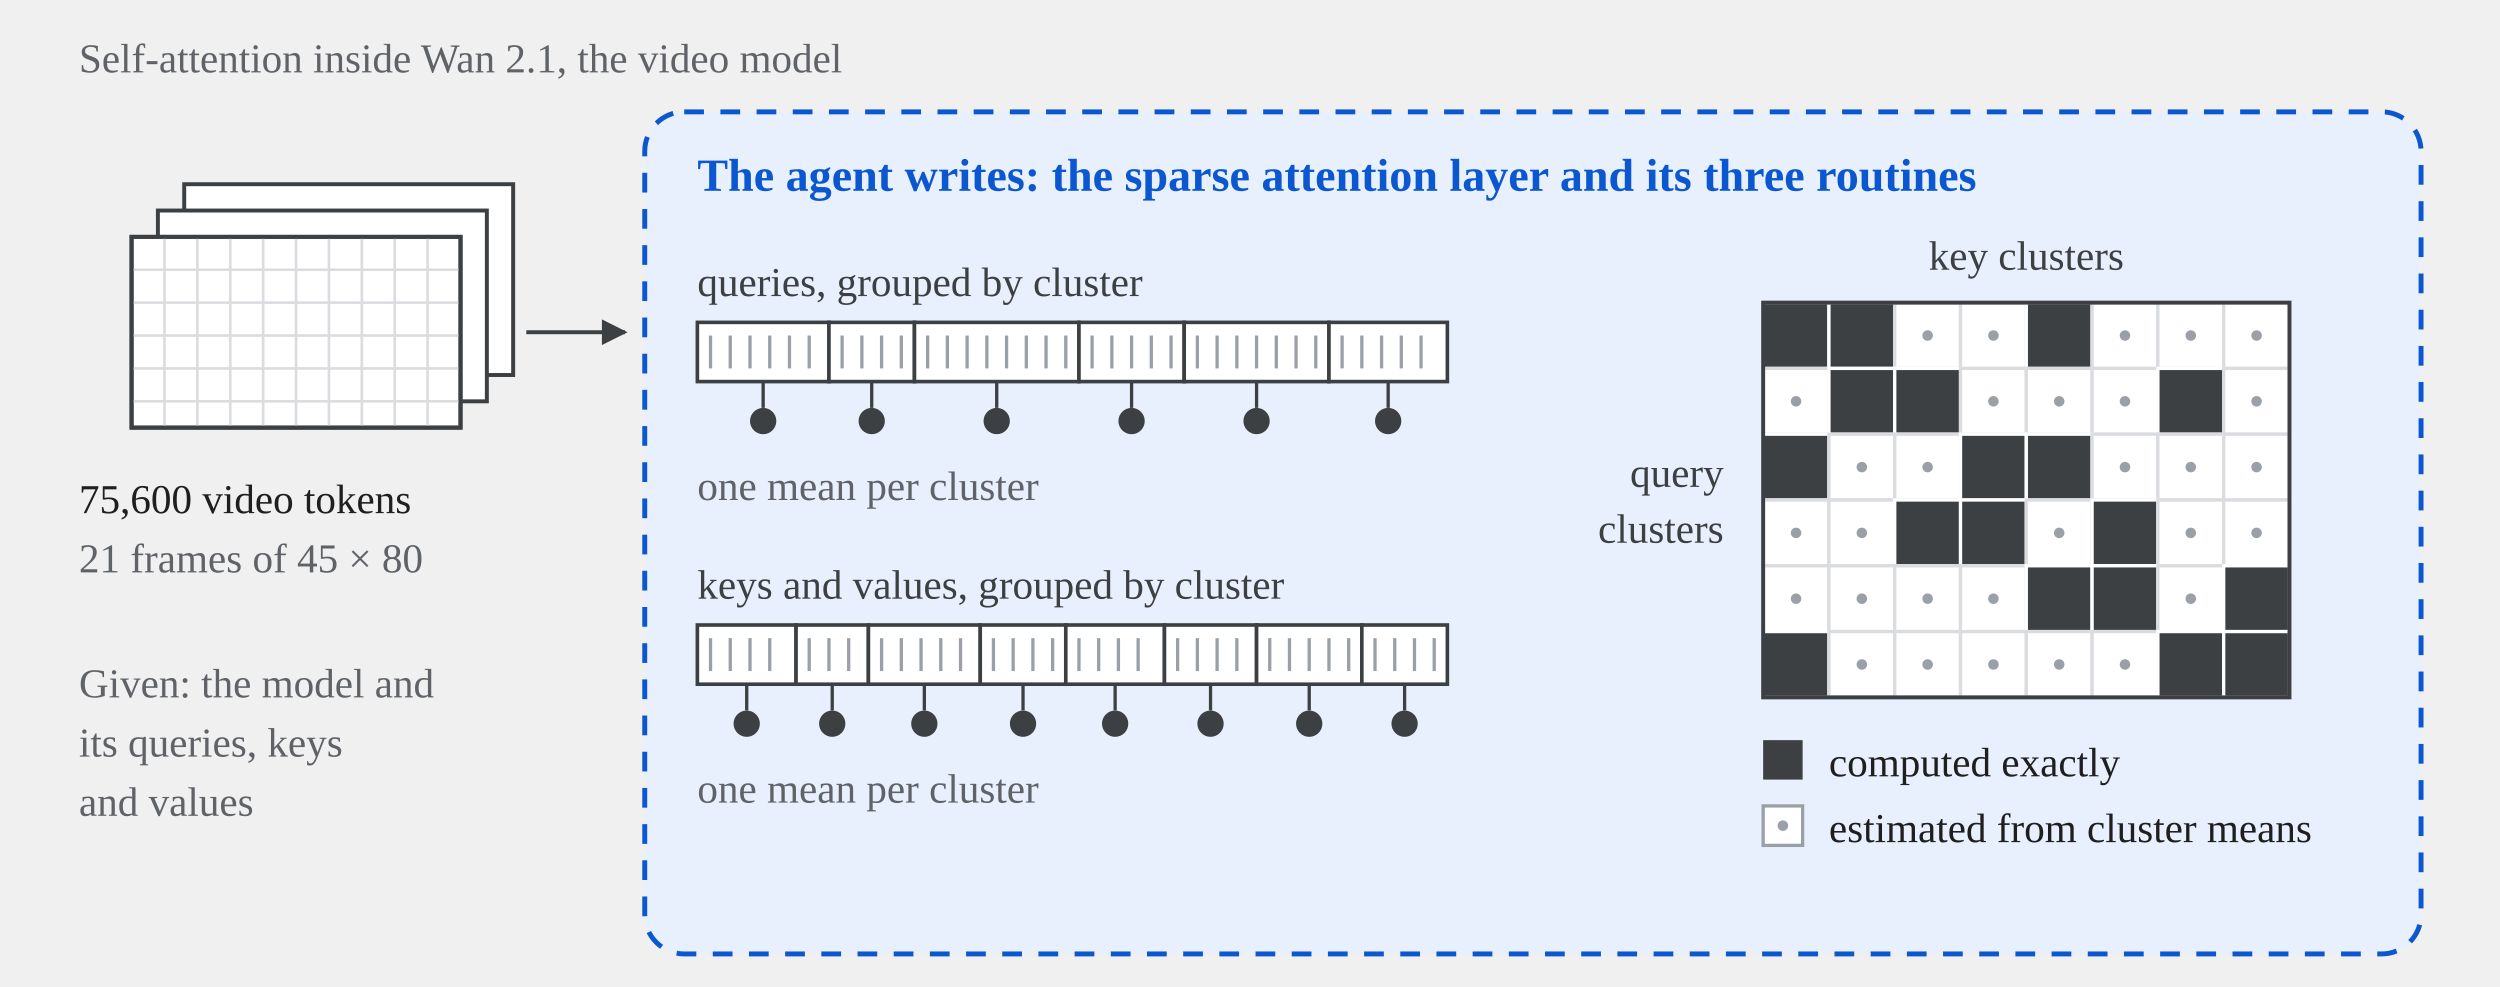
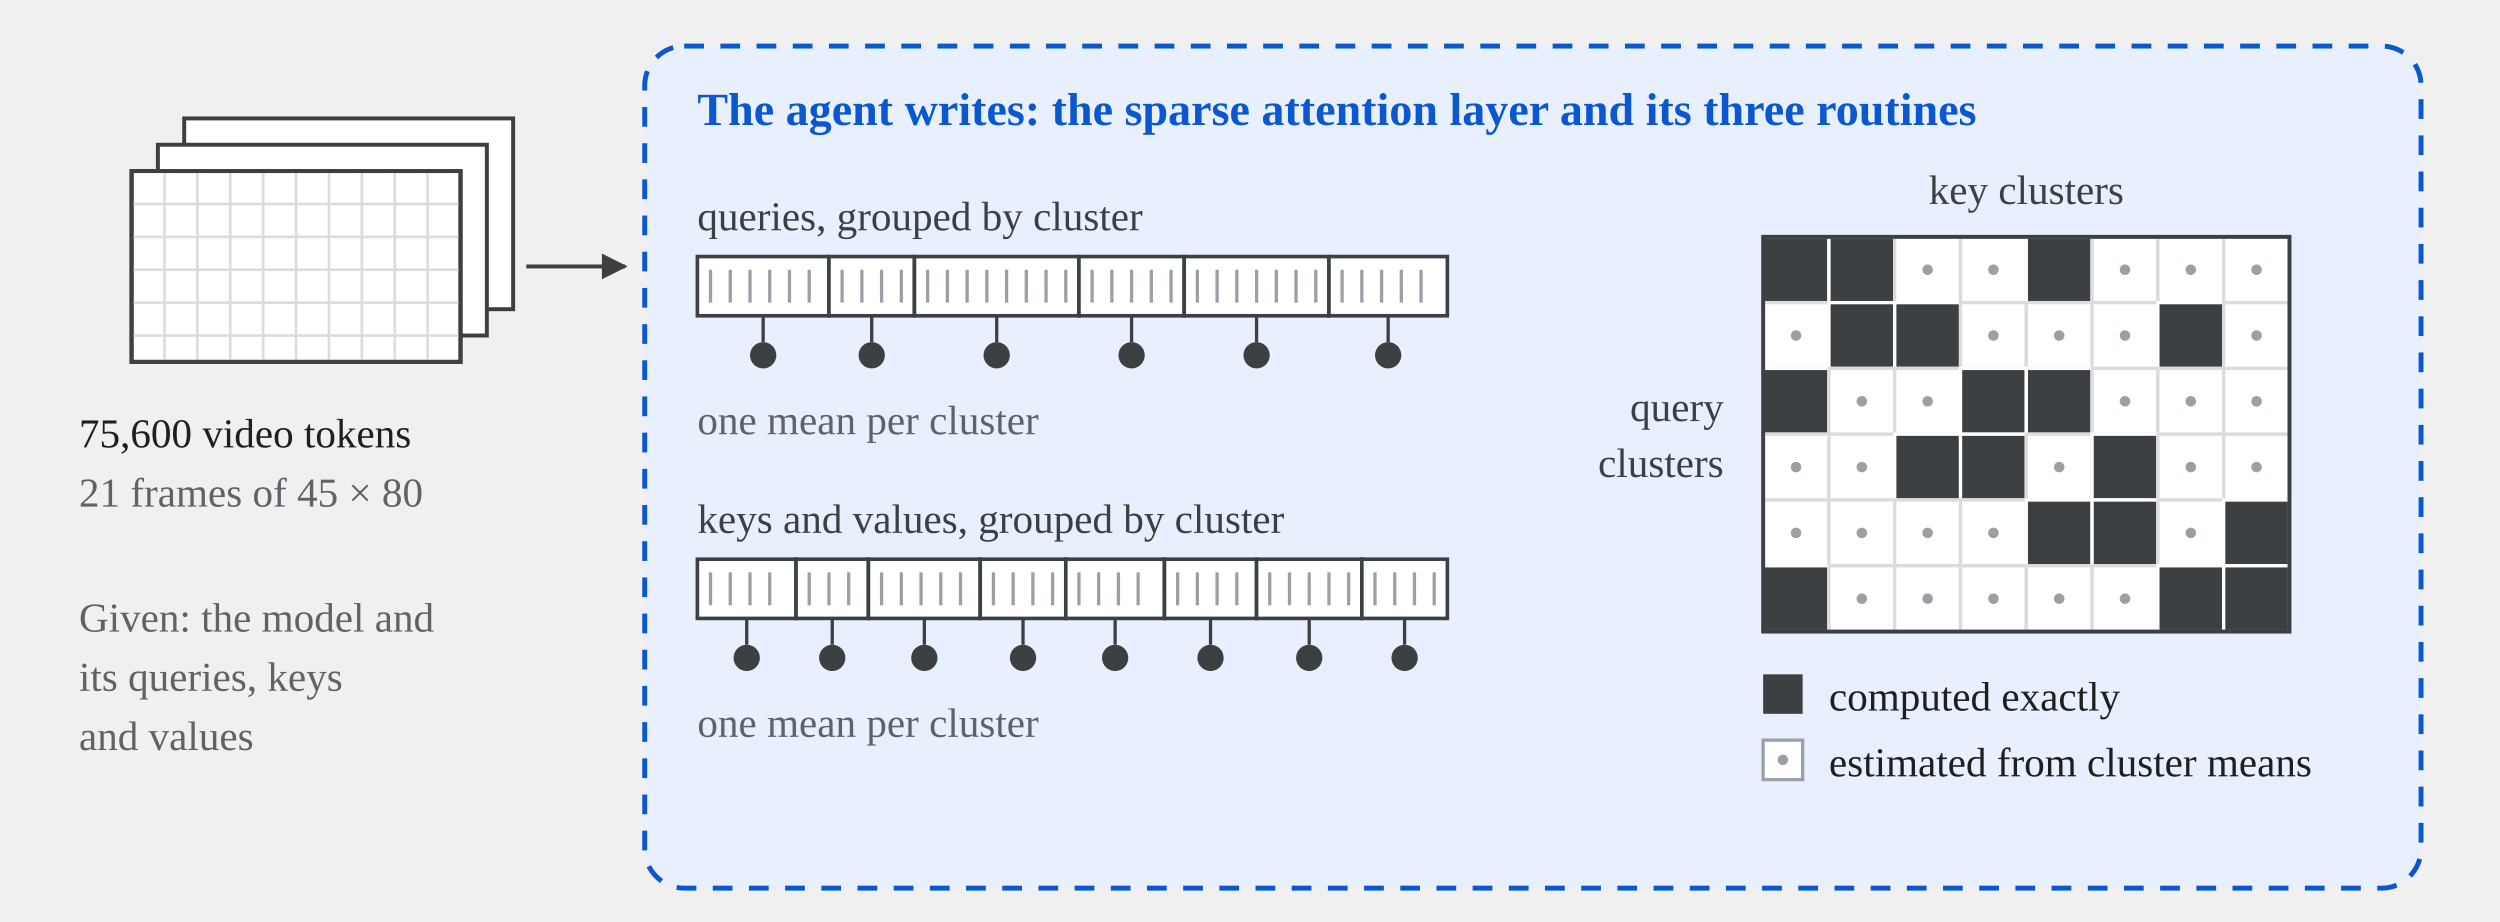
- <svg xmlns="http://www.w3.org/2000/svg" viewBox="0 0 760 300" role="img" aria-label="Video tokens from the fixed model enter the attention layer the agent writes. Queries, keys and values are grouped into clusters with one mean each; a block map over query and key clusters marks the pairs computed exactly, and the other pairs are estimated from the cluster means.">
+ <svg xmlns="http://www.w3.org/2000/svg" viewBox="0 20 760 280" role="img" aria-label="Video tokens from the fixed model enter the attention layer the agent writes. Queries, keys and values are grouped into clusters with one mean each; a block map over query and key clusters marks the pairs computed exactly, and the other pairs are estimated from the cluster means.">
  <defs>
    <marker id="svg-ear-ar" viewBox="0 0 10 10" refX="9" refY="5" markerWidth="6.5" markerHeight="6.5" orient="auto">
      <path d="M0 0L10 5L0 10z" fill="#3c4043" />
    </marker>
  </defs>
-   <text x="24" y="22" font-size="12.5" fill="#5f6368">Self-attention inside Wan 2.1, the video model</text>
  <rect x="56" y="56" width="100" height="58" fill="#fff" stroke="#3c4043" stroke-width="1.2" />
  <rect x="48" y="64" width="100" height="58" fill="#fff" stroke="#3c4043" stroke-width="1.2" />
  <rect x="40" y="72" width="100" height="58" fill="#fff" stroke="#3c4043" stroke-width="1.2" />
  <line x1="50" y1="72" x2="50" y2="130" stroke="#dadce0" stroke-width="0.8" />
  <line x1="60" y1="72" x2="60" y2="130" stroke="#dadce0" stroke-width="0.8" />
  <line x1="70" y1="72" x2="70" y2="130" stroke="#dadce0" stroke-width="0.8" />
  <line x1="80" y1="72" x2="80" y2="130" stroke="#dadce0" stroke-width="0.8" />
  <line x1="90" y1="72" x2="90" y2="130" stroke="#dadce0" stroke-width="0.8" />
  <line x1="100" y1="72" x2="100" y2="130" stroke="#dadce0" stroke-width="0.8" />
  <line x1="110" y1="72" x2="110" y2="130" stroke="#dadce0" stroke-width="0.8" />
  <line x1="120" y1="72" x2="120" y2="130" stroke="#dadce0" stroke-width="0.8" />
  <line x1="130" y1="72" x2="130" y2="130" stroke="#dadce0" stroke-width="0.8" />
  <line x1="40" y1="82" x2="140" y2="82" stroke="#dadce0" stroke-width="0.8" />
  <line x1="40" y1="92" x2="140" y2="92" stroke="#dadce0" stroke-width="0.8" />
  <line x1="40" y1="102" x2="140" y2="102" stroke="#dadce0" stroke-width="0.8" />
  <line x1="40" y1="112" x2="140" y2="112" stroke="#dadce0" stroke-width="0.8" />
  <line x1="40" y1="122" x2="140" y2="122" stroke="#dadce0" stroke-width="0.8" />
  <rect x="40" y="72" width="100" height="58" fill="none" stroke="#3c4043" stroke-width="1.2" />
  <text x="24" y="156" font-size="12.5" fill="#1f1f1f">75,600 video tokens</text>
  <text x="24" y="174" font-size="12.5" fill="#5f6368">21 frames of 45 × 80</text>
  <text x="24" y="212" font-size="12.5" fill="#5f6368">Given: the model and</text>
  <text x="24" y="230" font-size="12.5" fill="#5f6368">its queries, keys</text>
  <text x="24" y="248" font-size="12.5" fill="#5f6368">and values</text>
  <line x1="160" y1="101" x2="190" y2="101" stroke="#3c4043" stroke-width="1.2" marker-end="url(#svg-ear-ar)" />
  <rect x="196" y="34" width="540" height="256" rx="12" fill="#e8f0fe" stroke="#0b57d0" stroke-width="1.5" stroke-dasharray="6 5" />
  <text x="212" y="58" font-size="14" font-weight="600" fill="#0b57d0">The agent writes: the sparse attention layer and its three routines</text>
  <text x="212" y="90" font-size="12.5" fill="#3c4043">queries, grouped by cluster</text>
  <rect x="212" y="98" width="40" height="18" fill="#fff" stroke="#3c4043" stroke-width="1.1" />
  <line x1="216" y1="102" x2="216" y2="112" stroke="#9aa0a6" stroke-width="1" />
  <line x1="222" y1="102" x2="222" y2="112" stroke="#9aa0a6" stroke-width="1" />
  <line x1="228" y1="102" x2="228" y2="112" stroke="#9aa0a6" stroke-width="1" />
  <line x1="234" y1="102" x2="234" y2="112" stroke="#9aa0a6" stroke-width="1" />
  <line x1="240" y1="102" x2="240" y2="112" stroke="#9aa0a6" stroke-width="1" />
  <line x1="246" y1="102" x2="246" y2="112" stroke="#9aa0a6" stroke-width="1" />
  <line x1="232.0" y1="116" x2="232.0" y2="124" stroke="#3c4043" stroke-width="1" />
  <circle cx="232.0" cy="128" r="4" fill="#3c4043" />
  <rect x="252" y="98" width="26" height="18" fill="#fff" stroke="#3c4043" stroke-width="1.1" />
  <line x1="256" y1="102" x2="256" y2="112" stroke="#9aa0a6" stroke-width="1" />
  <line x1="262" y1="102" x2="262" y2="112" stroke="#9aa0a6" stroke-width="1" />
  <line x1="268" y1="102" x2="268" y2="112" stroke="#9aa0a6" stroke-width="1" />
  <line x1="274" y1="102" x2="274" y2="112" stroke="#9aa0a6" stroke-width="1" />
  <line x1="265.0" y1="116" x2="265.0" y2="124" stroke="#3c4043" stroke-width="1" />
  <circle cx="265.0" cy="128" r="4" fill="#3c4043" />
  <rect x="278" y="98" width="50" height="18" fill="#fff" stroke="#3c4043" stroke-width="1.1" />
  <line x1="282" y1="102" x2="282" y2="112" stroke="#9aa0a6" stroke-width="1" />
  <line x1="288" y1="102" x2="288" y2="112" stroke="#9aa0a6" stroke-width="1" />
  <line x1="294" y1="102" x2="294" y2="112" stroke="#9aa0a6" stroke-width="1" />
  <line x1="300" y1="102" x2="300" y2="112" stroke="#9aa0a6" stroke-width="1" />
  <line x1="306" y1="102" x2="306" y2="112" stroke="#9aa0a6" stroke-width="1" />
  <line x1="312" y1="102" x2="312" y2="112" stroke="#9aa0a6" stroke-width="1" />
  <line x1="318" y1="102" x2="318" y2="112" stroke="#9aa0a6" stroke-width="1" />
  <line x1="324" y1="102" x2="324" y2="112" stroke="#9aa0a6" stroke-width="1" />
  <line x1="303.0" y1="116" x2="303.0" y2="124" stroke="#3c4043" stroke-width="1" />
  <circle cx="303.0" cy="128" r="4" fill="#3c4043" />
  <rect x="328" y="98" width="32" height="18" fill="#fff" stroke="#3c4043" stroke-width="1.1" />
  <line x1="332" y1="102" x2="332" y2="112" stroke="#9aa0a6" stroke-width="1" />
  <line x1="338" y1="102" x2="338" y2="112" stroke="#9aa0a6" stroke-width="1" />
  <line x1="344" y1="102" x2="344" y2="112" stroke="#9aa0a6" stroke-width="1" />
  <line x1="350" y1="102" x2="350" y2="112" stroke="#9aa0a6" stroke-width="1" />
  <line x1="356" y1="102" x2="356" y2="112" stroke="#9aa0a6" stroke-width="1" />
  <line x1="344.0" y1="116" x2="344.0" y2="124" stroke="#3c4043" stroke-width="1" />
  <circle cx="344.0" cy="128" r="4" fill="#3c4043" />
  <rect x="360" y="98" width="44" height="18" fill="#fff" stroke="#3c4043" stroke-width="1.1" />
  <line x1="364" y1="102" x2="364" y2="112" stroke="#9aa0a6" stroke-width="1" />
  <line x1="370" y1="102" x2="370" y2="112" stroke="#9aa0a6" stroke-width="1" />
  <line x1="376" y1="102" x2="376" y2="112" stroke="#9aa0a6" stroke-width="1" />
  <line x1="382" y1="102" x2="382" y2="112" stroke="#9aa0a6" stroke-width="1" />
  <line x1="388" y1="102" x2="388" y2="112" stroke="#9aa0a6" stroke-width="1" />
  <line x1="394" y1="102" x2="394" y2="112" stroke="#9aa0a6" stroke-width="1" />
  <line x1="400" y1="102" x2="400" y2="112" stroke="#9aa0a6" stroke-width="1" />
  <line x1="382.0" y1="116" x2="382.0" y2="124" stroke="#3c4043" stroke-width="1" />
  <circle cx="382.0" cy="128" r="4" fill="#3c4043" />
  <rect x="404" y="98" width="36" height="18" fill="#fff" stroke="#3c4043" stroke-width="1.1" />
  <line x1="408" y1="102" x2="408" y2="112" stroke="#9aa0a6" stroke-width="1" />
  <line x1="414" y1="102" x2="414" y2="112" stroke="#9aa0a6" stroke-width="1" />
  <line x1="420" y1="102" x2="420" y2="112" stroke="#9aa0a6" stroke-width="1" />
  <line x1="426" y1="102" x2="426" y2="112" stroke="#9aa0a6" stroke-width="1" />
  <line x1="432" y1="102" x2="432" y2="112" stroke="#9aa0a6" stroke-width="1" />
  <line x1="422.0" y1="116" x2="422.0" y2="124" stroke="#3c4043" stroke-width="1" />
  <circle cx="422.0" cy="128" r="4" fill="#3c4043" />
  <text x="212" y="152" font-size="12.5" fill="#5f6368">one mean per cluster</text>
  <text x="212" y="182" font-size="12.5" fill="#3c4043">keys and values, grouped by cluster</text>
  <rect x="212" y="190" width="30" height="18" fill="#fff" stroke="#3c4043" stroke-width="1.1" />
  <line x1="216" y1="194" x2="216" y2="204" stroke="#9aa0a6" stroke-width="1" />
  <line x1="222" y1="194" x2="222" y2="204" stroke="#9aa0a6" stroke-width="1" />
  <line x1="228" y1="194" x2="228" y2="204" stroke="#9aa0a6" stroke-width="1" />
  <line x1="234" y1="194" x2="234" y2="204" stroke="#9aa0a6" stroke-width="1" />
  <line x1="227.0" y1="208" x2="227.0" y2="216" stroke="#3c4043" stroke-width="1" />
  <circle cx="227.0" cy="220" r="4" fill="#3c4043" />
  <rect x="242" y="190" width="22" height="18" fill="#fff" stroke="#3c4043" stroke-width="1.1" />
  <line x1="246" y1="194" x2="246" y2="204" stroke="#9aa0a6" stroke-width="1" />
  <line x1="252" y1="194" x2="252" y2="204" stroke="#9aa0a6" stroke-width="1" />
  <line x1="258" y1="194" x2="258" y2="204" stroke="#9aa0a6" stroke-width="1" />
  <line x1="253.0" y1="208" x2="253.0" y2="216" stroke="#3c4043" stroke-width="1" />
  <circle cx="253.0" cy="220" r="4" fill="#3c4043" />
  <rect x="264" y="190" width="34" height="18" fill="#fff" stroke="#3c4043" stroke-width="1.1" />
  <line x1="268" y1="194" x2="268" y2="204" stroke="#9aa0a6" stroke-width="1" />
  <line x1="274" y1="194" x2="274" y2="204" stroke="#9aa0a6" stroke-width="1" />
  <line x1="280" y1="194" x2="280" y2="204" stroke="#9aa0a6" stroke-width="1" />
  <line x1="286" y1="194" x2="286" y2="204" stroke="#9aa0a6" stroke-width="1" />
  <line x1="292" y1="194" x2="292" y2="204" stroke="#9aa0a6" stroke-width="1" />
  <line x1="281.0" y1="208" x2="281.0" y2="216" stroke="#3c4043" stroke-width="1" />
  <circle cx="281.0" cy="220" r="4" fill="#3c4043" />
  <rect x="298" y="190" width="26" height="18" fill="#fff" stroke="#3c4043" stroke-width="1.1" />
  <line x1="302" y1="194" x2="302" y2="204" stroke="#9aa0a6" stroke-width="1" />
  <line x1="308" y1="194" x2="308" y2="204" stroke="#9aa0a6" stroke-width="1" />
  <line x1="314" y1="194" x2="314" y2="204" stroke="#9aa0a6" stroke-width="1" />
  <line x1="320" y1="194" x2="320" y2="204" stroke="#9aa0a6" stroke-width="1" />
  <line x1="311.0" y1="208" x2="311.0" y2="216" stroke="#3c4043" stroke-width="1" />
  <circle cx="311.0" cy="220" r="4" fill="#3c4043" />
  <rect x="324" y="190" width="30" height="18" fill="#fff" stroke="#3c4043" stroke-width="1.1" />
  <line x1="328" y1="194" x2="328" y2="204" stroke="#9aa0a6" stroke-width="1" />
  <line x1="334" y1="194" x2="334" y2="204" stroke="#9aa0a6" stroke-width="1" />
  <line x1="340" y1="194" x2="340" y2="204" stroke="#9aa0a6" stroke-width="1" />
  <line x1="346" y1="194" x2="346" y2="204" stroke="#9aa0a6" stroke-width="1" />
  <line x1="339.0" y1="208" x2="339.0" y2="216" stroke="#3c4043" stroke-width="1" />
  <circle cx="339.0" cy="220" r="4" fill="#3c4043" />
  <rect x="354" y="190" width="28" height="18" fill="#fff" stroke="#3c4043" stroke-width="1.1" />
  <line x1="358" y1="194" x2="358" y2="204" stroke="#9aa0a6" stroke-width="1" />
  <line x1="364" y1="194" x2="364" y2="204" stroke="#9aa0a6" stroke-width="1" />
  <line x1="370" y1="194" x2="370" y2="204" stroke="#9aa0a6" stroke-width="1" />
  <line x1="376" y1="194" x2="376" y2="204" stroke="#9aa0a6" stroke-width="1" />
  <line x1="368.0" y1="208" x2="368.0" y2="216" stroke="#3c4043" stroke-width="1" />
  <circle cx="368.0" cy="220" r="4" fill="#3c4043" />
  <rect x="382" y="190" width="32" height="18" fill="#fff" stroke="#3c4043" stroke-width="1.1" />
  <line x1="386" y1="194" x2="386" y2="204" stroke="#9aa0a6" stroke-width="1" />
  <line x1="392" y1="194" x2="392" y2="204" stroke="#9aa0a6" stroke-width="1" />
  <line x1="398" y1="194" x2="398" y2="204" stroke="#9aa0a6" stroke-width="1" />
  <line x1="404" y1="194" x2="404" y2="204" stroke="#9aa0a6" stroke-width="1" />
  <line x1="410" y1="194" x2="410" y2="204" stroke="#9aa0a6" stroke-width="1" />
  <line x1="398.0" y1="208" x2="398.0" y2="216" stroke="#3c4043" stroke-width="1" />
  <circle cx="398.0" cy="220" r="4" fill="#3c4043" />
  <rect x="414" y="190" width="26" height="18" fill="#fff" stroke="#3c4043" stroke-width="1.1" />
  <line x1="418" y1="194" x2="418" y2="204" stroke="#9aa0a6" stroke-width="1" />
  <line x1="424" y1="194" x2="424" y2="204" stroke="#9aa0a6" stroke-width="1" />
  <line x1="430" y1="194" x2="430" y2="204" stroke="#9aa0a6" stroke-width="1" />
  <line x1="436" y1="194" x2="436" y2="204" stroke="#9aa0a6" stroke-width="1" />
  <line x1="427.0" y1="208" x2="427.0" y2="216" stroke="#3c4043" stroke-width="1" />
  <circle cx="427.0" cy="220" r="4" fill="#3c4043" />
  <text x="212" y="244" font-size="12.5" fill="#5f6368">one mean per cluster</text>
  <text x="616" y="82" font-size="12.5" text-anchor="middle" fill="#3c4043">key clusters</text>
  <text x="524" y="148" font-size="12.5" text-anchor="end" fill="#3c4043">query</text>
  <text x="524" y="165" font-size="12.5" text-anchor="end" fill="#3c4043">clusters</text>
  <rect x="536" y="92" width="20" height="20" fill="#3c4043" stroke="#fff" stroke-width="1" />
  <rect x="556" y="92" width="20" height="20" fill="#3c4043" stroke="#fff" stroke-width="1" />
  <rect x="576" y="92" width="20" height="20" fill="#fff" stroke="#dadce0" stroke-width="1" />
  <circle cx="586.0" cy="102.0" r="1.6" fill="#9aa0a6" />
  <rect x="596" y="92" width="20" height="20" fill="#fff" stroke="#dadce0" stroke-width="1" />
  <circle cx="606.0" cy="102.0" r="1.6" fill="#9aa0a6" />
  <rect x="616" y="92" width="20" height="20" fill="#3c4043" stroke="#fff" stroke-width="1" />
  <rect x="636" y="92" width="20" height="20" fill="#fff" stroke="#dadce0" stroke-width="1" />
  <circle cx="646.0" cy="102.0" r="1.6" fill="#9aa0a6" />
  <rect x="656" y="92" width="20" height="20" fill="#fff" stroke="#dadce0" stroke-width="1" />
  <circle cx="666.0" cy="102.0" r="1.6" fill="#9aa0a6" />
  <rect x="676" y="92" width="20" height="20" fill="#fff" stroke="#dadce0" stroke-width="1" />
  <circle cx="686.0" cy="102.0" r="1.6" fill="#9aa0a6" />
  <rect x="536" y="112" width="20" height="20" fill="#fff" stroke="#dadce0" stroke-width="1" />
  <circle cx="546.0" cy="122.0" r="1.6" fill="#9aa0a6" />
  <rect x="556" y="112" width="20" height="20" fill="#3c4043" stroke="#fff" stroke-width="1" />
  <rect x="576" y="112" width="20" height="20" fill="#3c4043" stroke="#fff" stroke-width="1" />
  <rect x="596" y="112" width="20" height="20" fill="#fff" stroke="#dadce0" stroke-width="1" />
  <circle cx="606.0" cy="122.0" r="1.6" fill="#9aa0a6" />
  <rect x="616" y="112" width="20" height="20" fill="#fff" stroke="#dadce0" stroke-width="1" />
  <circle cx="626.0" cy="122.0" r="1.6" fill="#9aa0a6" />
  <rect x="636" y="112" width="20" height="20" fill="#fff" stroke="#dadce0" stroke-width="1" />
  <circle cx="646.0" cy="122.0" r="1.6" fill="#9aa0a6" />
  <rect x="656" y="112" width="20" height="20" fill="#3c4043" stroke="#fff" stroke-width="1" />
  <rect x="676" y="112" width="20" height="20" fill="#fff" stroke="#dadce0" stroke-width="1" />
  <circle cx="686.0" cy="122.0" r="1.6" fill="#9aa0a6" />
  <rect x="536" y="132" width="20" height="20" fill="#3c4043" stroke="#fff" stroke-width="1" />
  <rect x="556" y="132" width="20" height="20" fill="#fff" stroke="#dadce0" stroke-width="1" />
  <circle cx="566.0" cy="142.0" r="1.6" fill="#9aa0a6" />
  <rect x="576" y="132" width="20" height="20" fill="#fff" stroke="#dadce0" stroke-width="1" />
  <circle cx="586.0" cy="142.0" r="1.6" fill="#9aa0a6" />
  <rect x="596" y="132" width="20" height="20" fill="#3c4043" stroke="#fff" stroke-width="1" />
  <rect x="616" y="132" width="20" height="20" fill="#3c4043" stroke="#fff" stroke-width="1" />
  <rect x="636" y="132" width="20" height="20" fill="#fff" stroke="#dadce0" stroke-width="1" />
  <circle cx="646.0" cy="142.0" r="1.6" fill="#9aa0a6" />
  <rect x="656" y="132" width="20" height="20" fill="#fff" stroke="#dadce0" stroke-width="1" />
  <circle cx="666.0" cy="142.0" r="1.6" fill="#9aa0a6" />
  <rect x="676" y="132" width="20" height="20" fill="#fff" stroke="#dadce0" stroke-width="1" />
  <circle cx="686.0" cy="142.0" r="1.6" fill="#9aa0a6" />
  <rect x="536" y="152" width="20" height="20" fill="#fff" stroke="#dadce0" stroke-width="1" />
  <circle cx="546.0" cy="162.0" r="1.6" fill="#9aa0a6" />
  <rect x="556" y="152" width="20" height="20" fill="#fff" stroke="#dadce0" stroke-width="1" />
  <circle cx="566.0" cy="162.0" r="1.6" fill="#9aa0a6" />
  <rect x="576" y="152" width="20" height="20" fill="#3c4043" stroke="#fff" stroke-width="1" />
  <rect x="596" y="152" width="20" height="20" fill="#3c4043" stroke="#fff" stroke-width="1" />
  <rect x="616" y="152" width="20" height="20" fill="#fff" stroke="#dadce0" stroke-width="1" />
  <circle cx="626.0" cy="162.0" r="1.6" fill="#9aa0a6" />
  <rect x="636" y="152" width="20" height="20" fill="#3c4043" stroke="#fff" stroke-width="1" />
  <rect x="656" y="152" width="20" height="20" fill="#fff" stroke="#dadce0" stroke-width="1" />
  <circle cx="666.0" cy="162.0" r="1.6" fill="#9aa0a6" />
  <rect x="676" y="152" width="20" height="20" fill="#fff" stroke="#dadce0" stroke-width="1" />
  <circle cx="686.0" cy="162.0" r="1.6" fill="#9aa0a6" />
  <rect x="536" y="172" width="20" height="20" fill="#fff" stroke="#dadce0" stroke-width="1" />
  <circle cx="546.0" cy="182.0" r="1.6" fill="#9aa0a6" />
  <rect x="556" y="172" width="20" height="20" fill="#fff" stroke="#dadce0" stroke-width="1" />
  <circle cx="566.0" cy="182.0" r="1.6" fill="#9aa0a6" />
  <rect x="576" y="172" width="20" height="20" fill="#fff" stroke="#dadce0" stroke-width="1" />
  <circle cx="586.0" cy="182.0" r="1.6" fill="#9aa0a6" />
  <rect x="596" y="172" width="20" height="20" fill="#fff" stroke="#dadce0" stroke-width="1" />
  <circle cx="606.0" cy="182.0" r="1.6" fill="#9aa0a6" />
  <rect x="616" y="172" width="20" height="20" fill="#3c4043" stroke="#fff" stroke-width="1" />
  <rect x="636" y="172" width="20" height="20" fill="#3c4043" stroke="#fff" stroke-width="1" />
  <rect x="656" y="172" width="20" height="20" fill="#fff" stroke="#dadce0" stroke-width="1" />
  <circle cx="666.0" cy="182.0" r="1.6" fill="#9aa0a6" />
  <rect x="676" y="172" width="20" height="20" fill="#3c4043" stroke="#fff" stroke-width="1" />
  <rect x="536" y="192" width="20" height="20" fill="#3c4043" stroke="#fff" stroke-width="1" />
  <rect x="556" y="192" width="20" height="20" fill="#fff" stroke="#dadce0" stroke-width="1" />
  <circle cx="566.0" cy="202.0" r="1.6" fill="#9aa0a6" />
  <rect x="576" y="192" width="20" height="20" fill="#fff" stroke="#dadce0" stroke-width="1" />
  <circle cx="586.0" cy="202.0" r="1.6" fill="#9aa0a6" />
  <rect x="596" y="192" width="20" height="20" fill="#fff" stroke="#dadce0" stroke-width="1" />
  <circle cx="606.0" cy="202.0" r="1.6" fill="#9aa0a6" />
  <rect x="616" y="192" width="20" height="20" fill="#fff" stroke="#dadce0" stroke-width="1" />
  <circle cx="626.0" cy="202.0" r="1.6" fill="#9aa0a6" />
  <rect x="636" y="192" width="20" height="20" fill="#fff" stroke="#dadce0" stroke-width="1" />
  <circle cx="646.0" cy="202.0" r="1.6" fill="#9aa0a6" />
  <rect x="656" y="192" width="20" height="20" fill="#3c4043" stroke="#fff" stroke-width="1" />
  <rect x="676" y="192" width="20" height="20" fill="#3c4043" stroke="#fff" stroke-width="1" />
  <rect x="536" y="92" width="160" height="120" fill="none" stroke="#3c4043" stroke-width="1.2" />
  <rect x="536" y="225" width="12" height="12" fill="#3c4043" />
  <text x="556" y="236" font-size="12.5" fill="#1f1f1f">computed exactly</text>
  <rect x="536" y="245" width="12" height="12" fill="#fff" stroke="#9aa0a6" stroke-width="1" />
  <circle cx="542" cy="251" r="1.6" fill="#9aa0a6" />
  <text x="556" y="256" font-size="12.5" fill="#1f1f1f">estimated from cluster means</text>
</svg>
